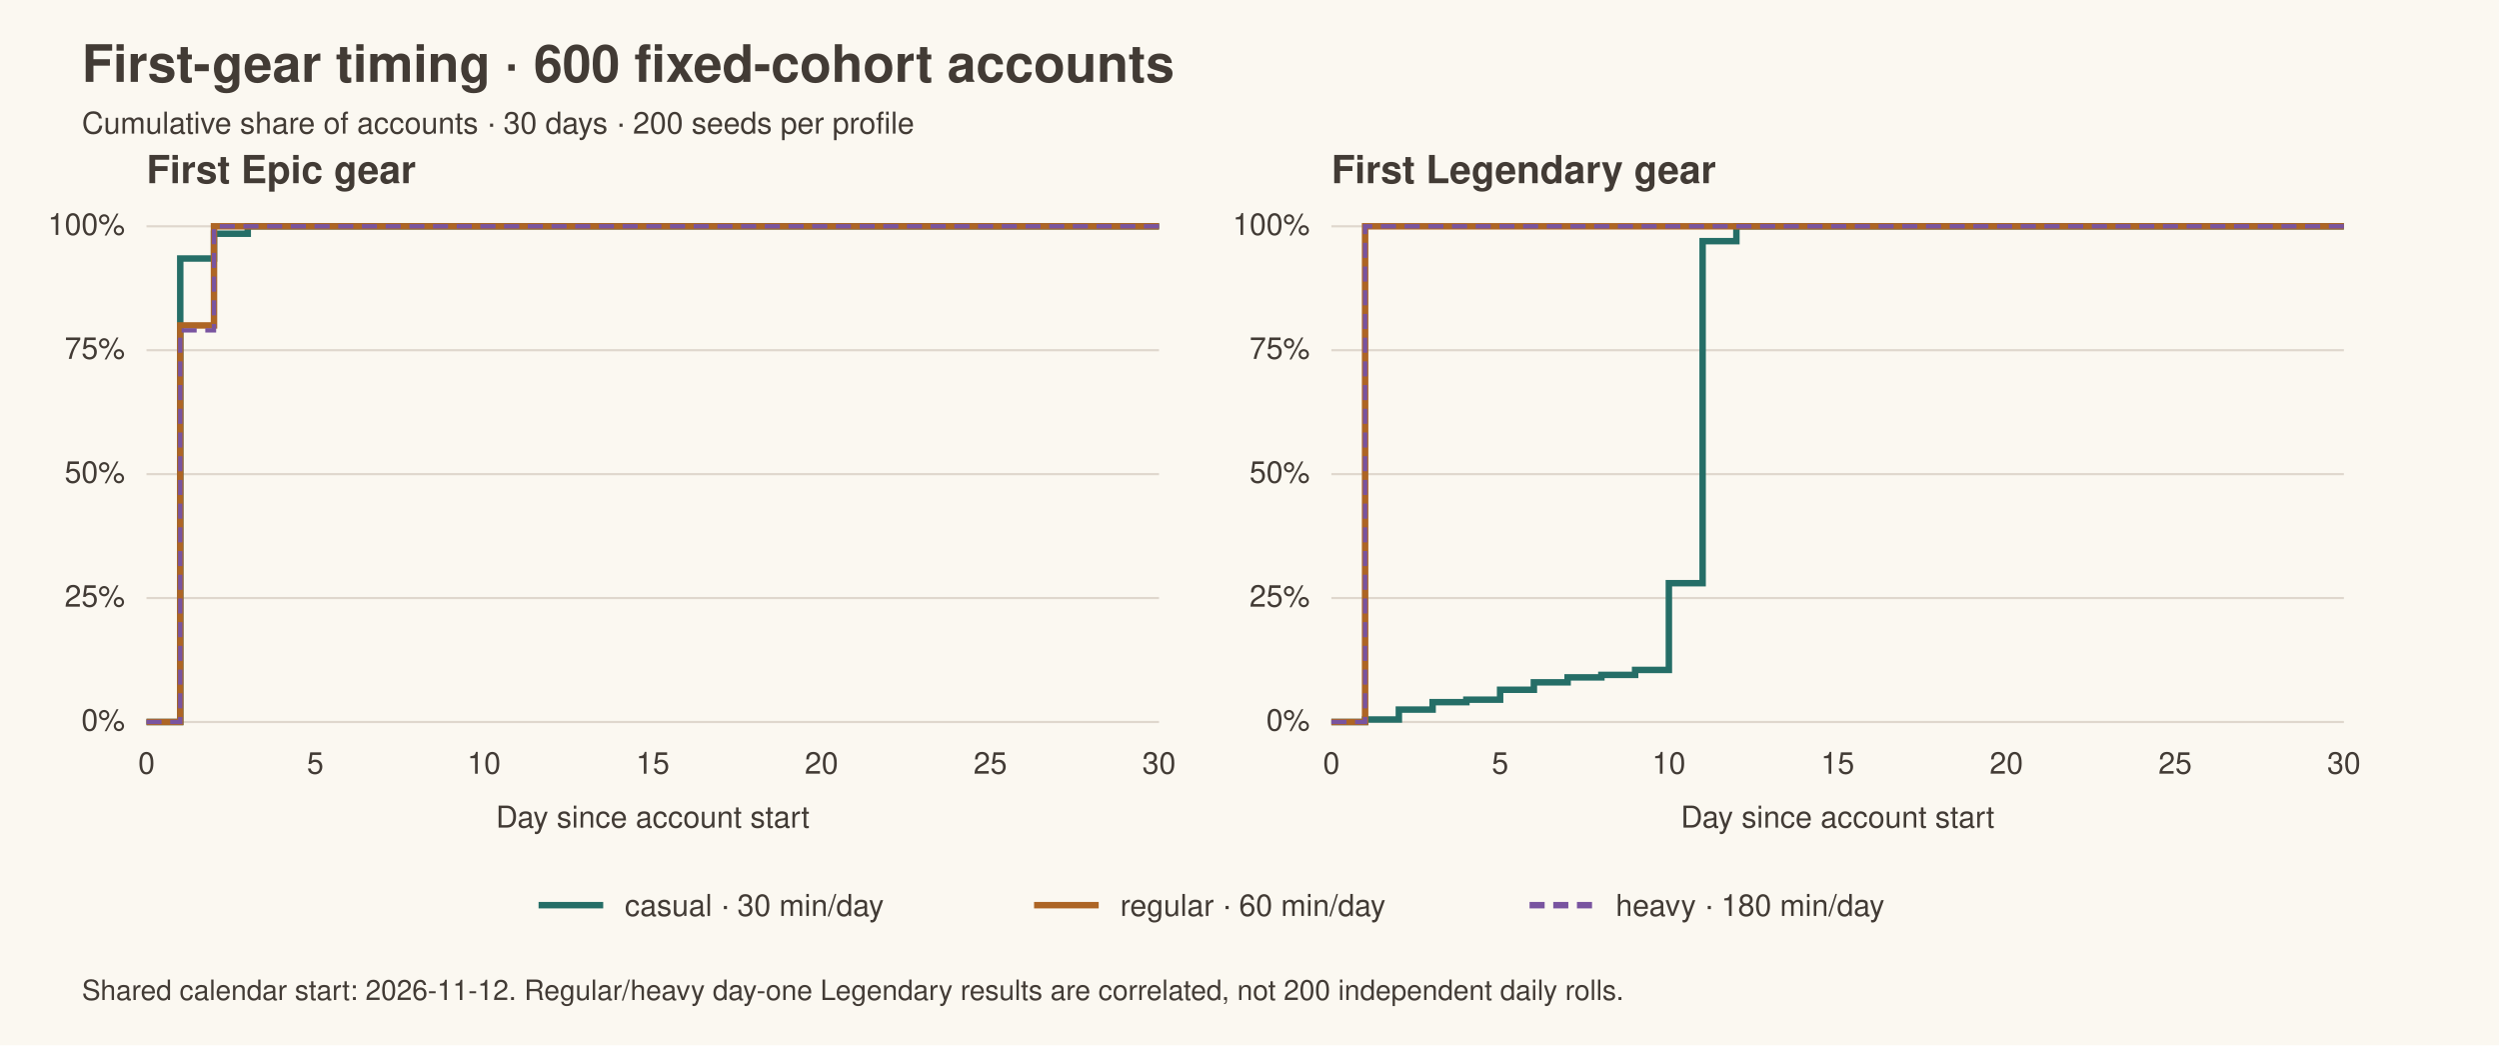
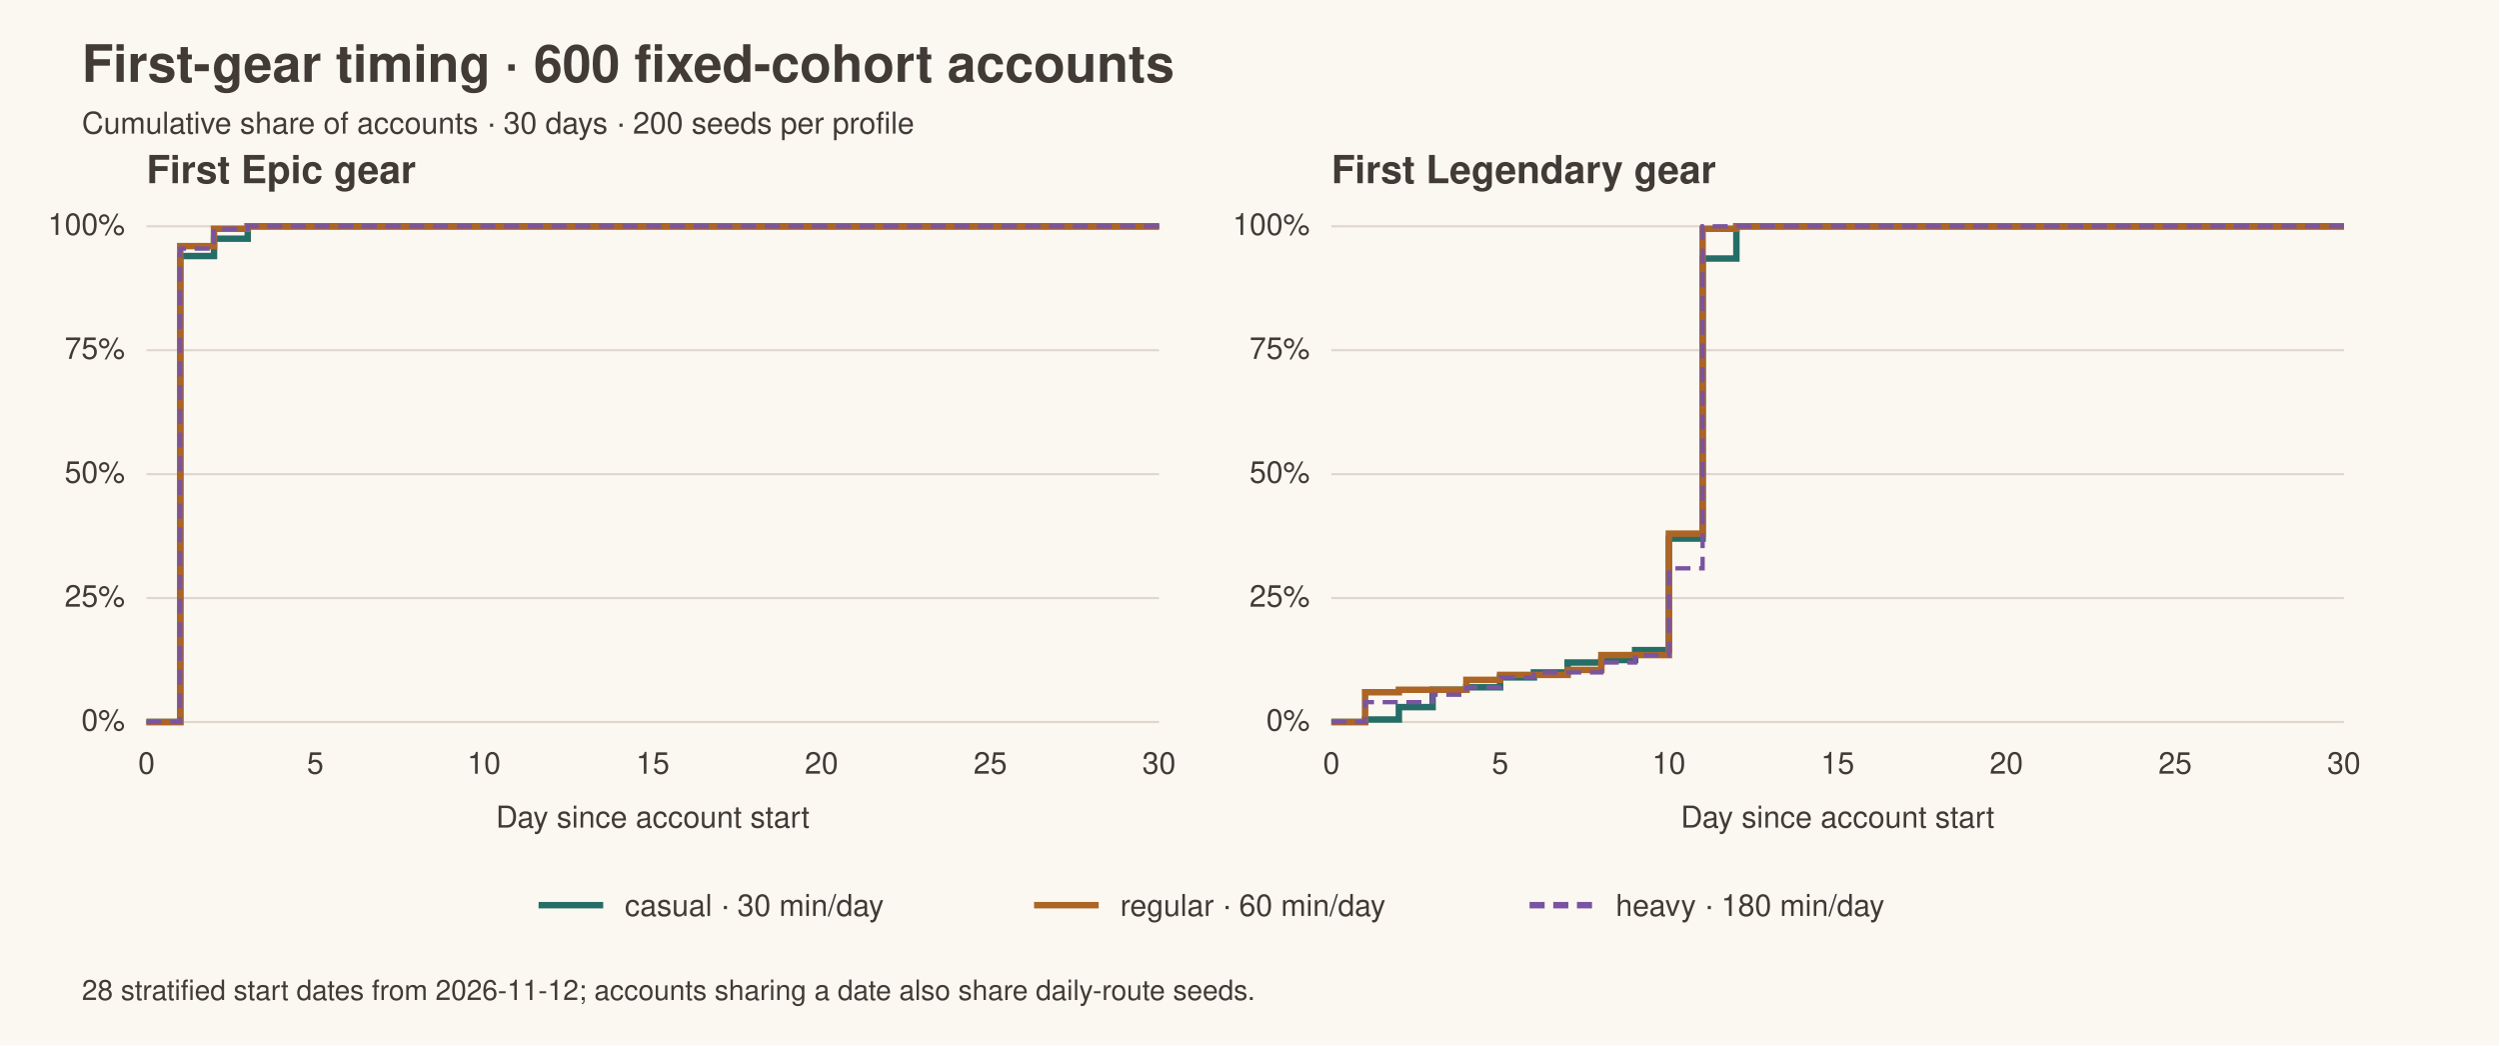
<svg xmlns="http://www.w3.org/2000/svg" width="1160" height="485" viewBox="0 0 1160 485">
  <style>text{font:14px Helvetica,Arial,sans-serif;fill:#423b35}.title{font-size:24px;font-weight:bold}.subtitle{font-size:18px;font-weight:bold}.note{font-size:13px}</style>
  <rect width="1160" height="485" fill="#fbf8f1" />
  <text x="38" y="38" class="title">First-gear timing · 600 fixed-cohort accounts</text>
  <text x="38" y="62">Cumulative share of accounts · 30 days · 200 seeds per profile</text>
  <text x="68" y="85" class="subtitle">First Epic gear</text>
  <line x1="68" y1="335" x2="538" y2="335" stroke="#dfd7cd" />
  <text x="58" y="339" text-anchor="end">0%</text>
  <line x1="68" y1="277.5" x2="538" y2="277.5" stroke="#dfd7cd" />
  <text x="58" y="281.5" text-anchor="end">25%</text>
  <line x1="68" y1="220" x2="538" y2="220" stroke="#dfd7cd" />
  <text x="58" y="224" text-anchor="end">50%</text>
  <line x1="68" y1="162.5" x2="538" y2="162.5" stroke="#dfd7cd" />
  <text x="58" y="166.5" text-anchor="end">75%</text>
  <line x1="68" y1="105" x2="538" y2="105" stroke="#dfd7cd" />
  <text x="58" y="109" text-anchor="end">100%</text>
  <text x="68" y="359" text-anchor="middle">0</text>
  <text x="146.333" y="359" text-anchor="middle">5</text>
  <text x="224.667" y="359" text-anchor="middle">10</text>
  <text x="303" y="359" text-anchor="middle">15</text>
  <text x="381.333" y="359" text-anchor="middle">20</text>
  <text x="459.667" y="359" text-anchor="middle">25</text>
  <text x="538" y="359" text-anchor="middle">30</text>
-   <path d="M 68 335 H 83.667 V 119.95 H 99.333 V 108.45 H 115 V 105 H 130.667 V 105 H 146.333 V 105 H 162 V 105 H 177.667 V 105 H 193.333 V 105 H 209 V 105 H 224.667 V 105 H 240.333 V 105 H 256 V 105 H 271.667 V 105 H 287.333 V 105 H 303 V 105 H 318.667 V 105 H 334.333 V 105 H 350 V 105 H 365.667 V 105 H 381.333 V 105 H 397 V 105 H 412.667 V 105 H 428.333 V 105 H 444 V 105 H 459.667 V 105 H 475.333 V 105 H 491 V 105 H 506.667 V 105 H 522.333 V 105 H 538 V 105" stroke="#256e67" stroke-width="3" stroke-dasharray="none" fill="none" />
-   <path d="M 68 335 H 83.667 V 151 H 99.333 V 105 H 115 V 105 H 130.667 V 105 H 146.333 V 105 H 162 V 105 H 177.667 V 105 H 193.333 V 105 H 209 V 105 H 224.667 V 105 H 240.333 V 105 H 256 V 105 H 271.667 V 105 H 287.333 V 105 H 303 V 105 H 318.667 V 105 H 334.333 V 105 H 350 V 105 H 365.667 V 105 H 381.333 V 105 H 397 V 105 H 412.667 V 105 H 428.333 V 105 H 444 V 105 H 459.667 V 105 H 475.333 V 105 H 491 V 105 H 506.667 V 105 H 522.333 V 105 H 538 V 105" stroke="#ad6525" stroke-width="3" stroke-dasharray="none" fill="none" />
-   <path d="M 68 335 H 83.667 V 153.3 H 99.333 V 105 H 115 V 105 H 130.667 V 105 H 146.333 V 105 H 162 V 105 H 177.667 V 105 H 193.333 V 105 H 209 V 105 H 224.667 V 105 H 240.333 V 105 H 256 V 105 H 271.667 V 105 H 287.333 V 105 H 303 V 105 H 318.667 V 105 H 334.333 V 105 H 350 V 105 H 365.667 V 105 H 381.333 V 105 H 397 V 105 H 412.667 V 105 H 428.333 V 105 H 444 V 105 H 459.667 V 105 H 475.333 V 105 H 491 V 105 H 506.667 V 105 H 522.333 V 105 H 538 V 105" stroke="#7954a0" stroke-width="2" stroke-dasharray="7 4" fill="none" />
+   <path d="M 68 335 H 83.667 V 118.8 H 99.333 V 110.75 H 115 V 105 H 130.667 V 105 H 146.333 V 105 H 162 V 105 H 177.667 V 105 H 193.333 V 105 H 209 V 105 H 224.667 V 105 H 240.333 V 105 H 256 V 105 H 271.667 V 105 H 287.333 V 105 H 303 V 105 H 318.667 V 105 H 334.333 V 105 H 350 V 105 H 365.667 V 105 H 381.333 V 105 H 397 V 105 H 412.667 V 105 H 428.333 V 105 H 444 V 105 H 459.667 V 105 H 475.333 V 105 H 491 V 105 H 506.667 V 105 H 522.333 V 105 H 538 V 105" stroke="#256e67" stroke-width="3" stroke-dasharray="none" fill="none" />
+   <path d="M 68 335 H 83.667 V 114.2 H 99.333 V 106.15 H 115 V 105 H 130.667 V 105 H 146.333 V 105 H 162 V 105 H 177.667 V 105 H 193.333 V 105 H 209 V 105 H 224.667 V 105 H 240.333 V 105 H 256 V 105 H 271.667 V 105 H 287.333 V 105 H 303 V 105 H 318.667 V 105 H 334.333 V 105 H 350 V 105 H 365.667 V 105 H 381.333 V 105 H 397 V 105 H 412.667 V 105 H 428.333 V 105 H 444 V 105 H 459.667 V 105 H 475.333 V 105 H 491 V 105 H 506.667 V 105 H 522.333 V 105 H 538 V 105" stroke="#ad6525" stroke-width="3" stroke-dasharray="none" fill="none" />
+   <path d="M 68 335 H 83.667 V 115.35 H 99.333 V 106.15 H 115 V 105 H 130.667 V 105 H 146.333 V 105 H 162 V 105 H 177.667 V 105 H 193.333 V 105 H 209 V 105 H 224.667 V 105 H 240.333 V 105 H 256 V 105 H 271.667 V 105 H 287.333 V 105 H 303 V 105 H 318.667 V 105 H 334.333 V 105 H 350 V 105 H 365.667 V 105 H 381.333 V 105 H 397 V 105 H 412.667 V 105 H 428.333 V 105 H 444 V 105 H 459.667 V 105 H 475.333 V 105 H 491 V 105 H 506.667 V 105 H 522.333 V 105 H 538 V 105" stroke="#7954a0" stroke-width="2" stroke-dasharray="7 4" fill="none" />
  <text x="303" y="384" text-anchor="middle">Day since account start</text>
  <text x="618" y="85" class="subtitle">First Legendary gear</text>
  <line x1="618" y1="335" x2="1088" y2="335" stroke="#dfd7cd" />
  <text x="608" y="339" text-anchor="end">0%</text>
  <line x1="618" y1="277.5" x2="1088" y2="277.5" stroke="#dfd7cd" />
  <text x="608" y="281.5" text-anchor="end">25%</text>
  <line x1="618" y1="220" x2="1088" y2="220" stroke="#dfd7cd" />
  <text x="608" y="224" text-anchor="end">50%</text>
  <line x1="618" y1="162.5" x2="1088" y2="162.5" stroke="#dfd7cd" />
  <text x="608" y="166.5" text-anchor="end">75%</text>
  <line x1="618" y1="105" x2="1088" y2="105" stroke="#dfd7cd" />
  <text x="608" y="109" text-anchor="end">100%</text>
  <text x="618" y="359" text-anchor="middle">0</text>
  <text x="696.333" y="359" text-anchor="middle">5</text>
  <text x="774.667" y="359" text-anchor="middle">10</text>
  <text x="853" y="359" text-anchor="middle">15</text>
  <text x="931.333" y="359" text-anchor="middle">20</text>
  <text x="1009.667" y="359" text-anchor="middle">25</text>
  <text x="1088" y="359" text-anchor="middle">30</text>
-   <path d="M 618 335 H 633.667 V 333.85 H 649.333 V 329.25 H 665 V 325.8 H 680.667 V 324.65 H 696.333 V 320.05 H 712 V 316.6 H 727.667 V 314.3 H 743.333 V 313.15 H 759 V 310.85 H 774.667 V 270.6 H 790.333 V 111.9 H 806 V 105 H 821.667 V 105 H 837.333 V 105 H 853 V 105 H 868.667 V 105 H 884.333 V 105 H 900 V 105 H 915.667 V 105 H 931.333 V 105 H 947 V 105 H 962.667 V 105 H 978.333 V 105 H 994 V 105 H 1009.667 V 105 H 1025.333 V 105 H 1041 V 105 H 1056.667 V 105 H 1072.333 V 105 H 1088 V 105" stroke="#256e67" stroke-width="3" stroke-dasharray="none" fill="none" />
-   <path d="M 618 335 H 633.667 V 105 H 649.333 V 105 H 665 V 105 H 680.667 V 105 H 696.333 V 105 H 712 V 105 H 727.667 V 105 H 743.333 V 105 H 759 V 105 H 774.667 V 105 H 790.333 V 105 H 806 V 105 H 821.667 V 105 H 837.333 V 105 H 853 V 105 H 868.667 V 105 H 884.333 V 105 H 900 V 105 H 915.667 V 105 H 931.333 V 105 H 947 V 105 H 962.667 V 105 H 978.333 V 105 H 994 V 105 H 1009.667 V 105 H 1025.333 V 105 H 1041 V 105 H 1056.667 V 105 H 1072.333 V 105 H 1088 V 105" stroke="#ad6525" stroke-width="3" stroke-dasharray="none" fill="none" />
-   <path d="M 618 335 H 633.667 V 105 H 649.333 V 105 H 665 V 105 H 680.667 V 105 H 696.333 V 105 H 712 V 105 H 727.667 V 105 H 743.333 V 105 H 759 V 105 H 774.667 V 105 H 790.333 V 105 H 806 V 105 H 821.667 V 105 H 837.333 V 105 H 853 V 105 H 868.667 V 105 H 884.333 V 105 H 900 V 105 H 915.667 V 105 H 931.333 V 105 H 947 V 105 H 962.667 V 105 H 978.333 V 105 H 994 V 105 H 1009.667 V 105 H 1025.333 V 105 H 1041 V 105 H 1056.667 V 105 H 1072.333 V 105 H 1088 V 105" stroke="#7954a0" stroke-width="2" stroke-dasharray="7 4" fill="none" />
+   <path d="M 618 335 H 633.667 V 333.85 H 649.333 V 328.1 H 665 V 320.05 H 680.667 V 318.9 H 696.333 V 314.3 H 712 V 312 H 727.667 V 307.4 H 743.333 V 306.25 H 759 V 301.65 H 774.667 V 249.9 H 790.333 V 119.95 H 806 V 105 H 821.667 V 105 H 837.333 V 105 H 853 V 105 H 868.667 V 105 H 884.333 V 105 H 900 V 105 H 915.667 V 105 H 931.333 V 105 H 947 V 105 H 962.667 V 105 H 978.333 V 105 H 994 V 105 H 1009.667 V 105 H 1025.333 V 105 H 1041 V 105 H 1056.667 V 105 H 1072.333 V 105 H 1088 V 105" stroke="#256e67" stroke-width="3" stroke-dasharray="none" fill="none" />
+   <path d="M 618 335 H 633.667 V 321.2 H 649.333 V 320.05 H 665 V 320.05 H 680.667 V 315.45 H 696.333 V 313.15 H 712 V 313.15 H 727.667 V 310.85 H 743.333 V 303.95 H 759 V 303.95 H 774.667 V 247.6 H 790.333 V 106.15 H 806 V 105 H 821.667 V 105 H 837.333 V 105 H 853 V 105 H 868.667 V 105 H 884.333 V 105 H 900 V 105 H 915.667 V 105 H 931.333 V 105 H 947 V 105 H 962.667 V 105 H 978.333 V 105 H 994 V 105 H 1009.667 V 105 H 1025.333 V 105 H 1041 V 105 H 1056.667 V 105 H 1072.333 V 105 H 1088 V 105" stroke="#ad6525" stroke-width="3" stroke-dasharray="none" fill="none" />
+   <path d="M 618 335 H 633.667 V 325.8 H 649.333 V 325.8 H 665 V 322.35 H 680.667 V 318.9 H 696.333 V 314.3 H 712 V 312 H 727.667 V 312 H 743.333 V 307.4 H 759 V 303.95 H 774.667 V 263.7 H 790.333 V 105 H 806 V 105 H 821.667 V 105 H 837.333 V 105 H 853 V 105 H 868.667 V 105 H 884.333 V 105 H 900 V 105 H 915.667 V 105 H 931.333 V 105 H 947 V 105 H 962.667 V 105 H 978.333 V 105 H 994 V 105 H 1009.667 V 105 H 1025.333 V 105 H 1041 V 105 H 1056.667 V 105 H 1072.333 V 105 H 1088 V 105" stroke="#7954a0" stroke-width="2" stroke-dasharray="7 4" fill="none" />
  <text x="853" y="384" text-anchor="middle">Day since account start</text>
  <line x1="250" x2="280" y1="420" y2="420" stroke="#256e67" stroke-width="3" stroke-dasharray="none" />
  <text x="290" y="425">casual · 30 min/day</text>
  <line x1="480" x2="510" y1="420" y2="420" stroke="#ad6525" stroke-width="3" stroke-dasharray="none" />
  <text x="520" y="425">regular · 60 min/day</text>
  <line x1="710" x2="740" y1="420" y2="420" stroke="#7954a0" stroke-width="3" stroke-dasharray="7 4" />
  <text x="750" y="425">heavy · 180 min/day</text>
-   <text x="38" y="464" class="note">Shared calendar start: 2026-11-12. Regular/heavy day-one Legendary results are correlated, not 200 independent daily rolls.</text>
+   <text x="38" y="464" class="note">28 stratified start dates from 2026-11-12; accounts sharing a date also share daily-route seeds.</text>
</svg>
